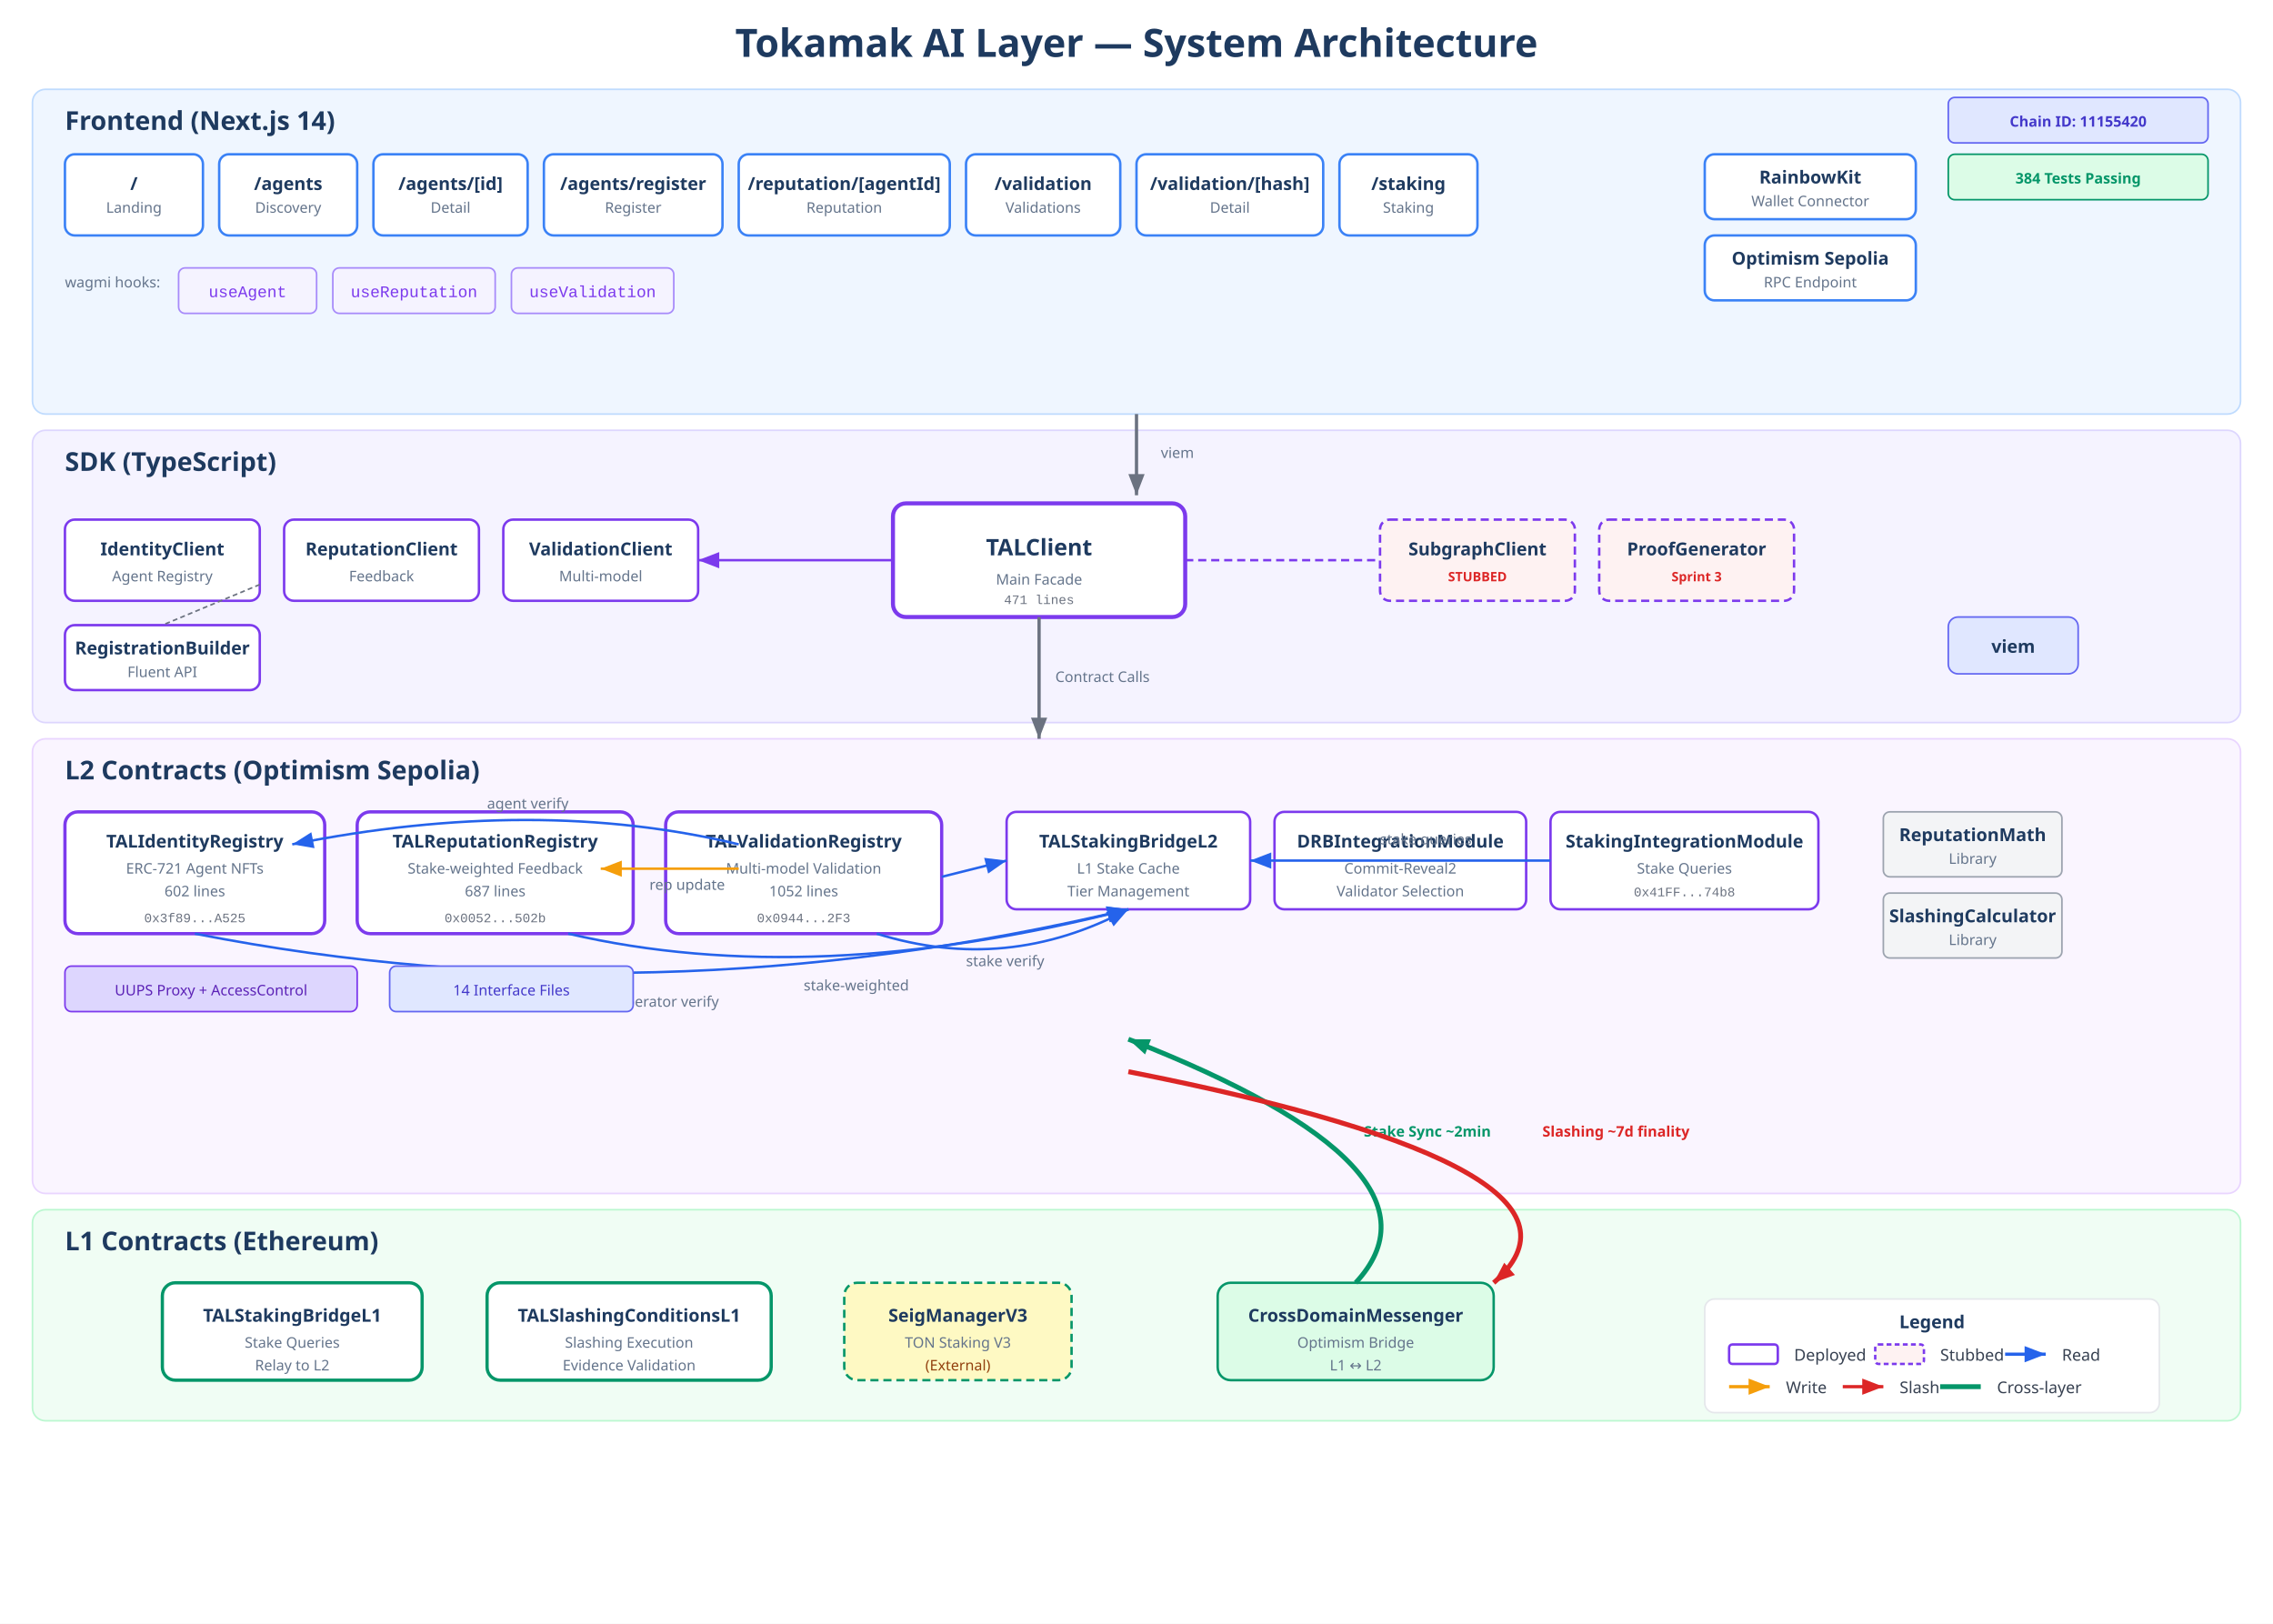
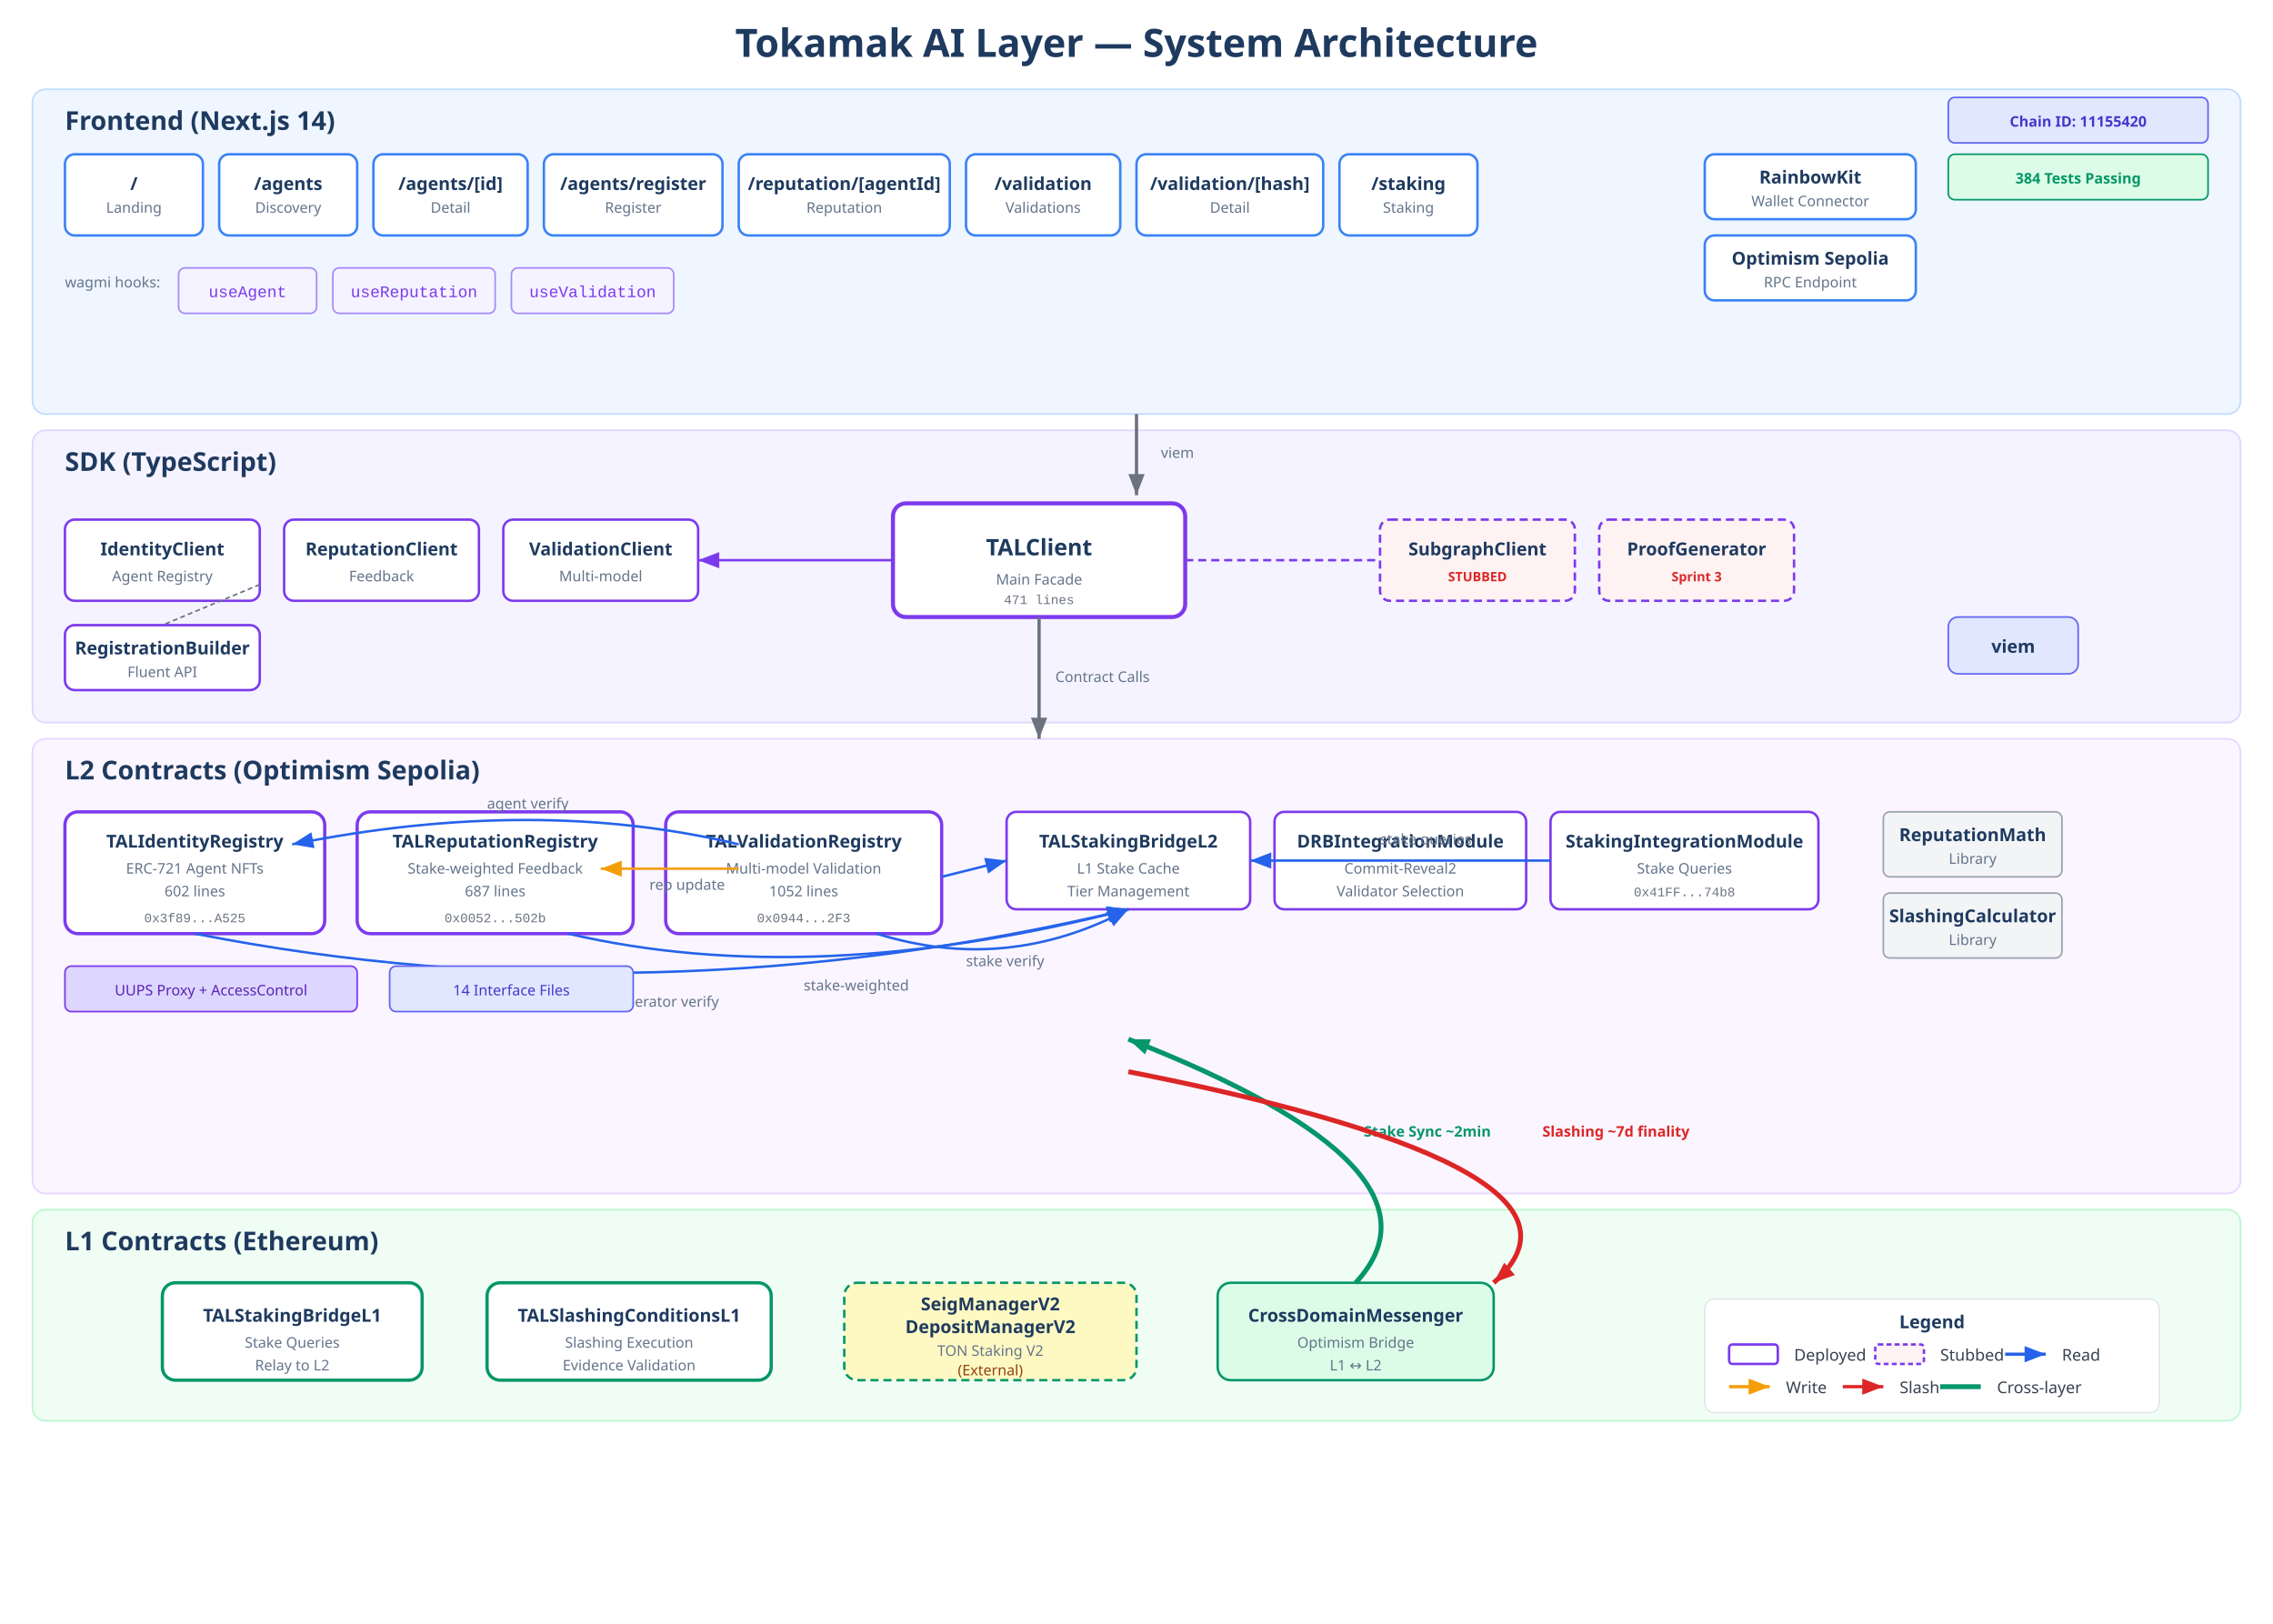
<svg xmlns="http://www.w3.org/2000/svg" viewBox="0 0 1400 1000" width="1400" height="1000">
  <defs>
    <style>
      .title { font-family: 'Segoe UI', system-ui, sans-serif; font-size: 24px; font-weight: 700; fill: #1e3a5f; }
      .lane-header { font-family: 'Segoe UI', system-ui, sans-serif; font-size: 16px; font-weight: 600; fill: #1e3a5f; }
      .box-label { font-family: 'Segoe UI', system-ui, sans-serif; font-size: 11px; font-weight: 600; fill: #1e3a5f; }
      .box-sublabel { font-family: 'Segoe UI', system-ui, sans-serif; font-size: 9px; fill: #64748b; }
      .address { font-family: 'Courier New', monospace; font-size: 8px; fill: #6b7280; }
      .stub-label { font-family: 'Segoe UI', system-ui, sans-serif; font-size: 8px; font-weight: 600; fill: #dc2626; }
      .arrow-label { font-family: 'Segoe UI', system-ui, sans-serif; font-size: 9px; fill: #64748b; }
      .legend-text { font-family: 'Segoe UI', system-ui, sans-serif; font-size: 10px; fill: #374151; }
      .hook-label { font-family: 'Courier New', monospace; font-size: 10px; fill: #7c3aed; }
    </style>
    <marker id="arrow-blue" markerWidth="14" markerHeight="10" refX="13" refY="5" orient="auto" markerUnits="userSpaceOnUse">
      <polygon points="0 0, 13 5, 0 10" fill="#2563eb" />
    </marker>
    <marker id="arrow-orange" markerWidth="14" markerHeight="10" refX="13" refY="5" orient="auto" markerUnits="userSpaceOnUse">
      <polygon points="0 0, 13 5, 0 10" fill="#f59e0b" />
    </marker>
    <marker id="arrow-red" markerWidth="14" markerHeight="10" refX="13" refY="5" orient="auto" markerUnits="userSpaceOnUse">
      <polygon points="0 0, 13 5, 0 10" fill="#dc2626" />
    </marker>
    <marker id="arrow-gray" markerWidth="14" markerHeight="10" refX="13" refY="5" orient="auto" markerUnits="userSpaceOnUse">
      <polygon points="0 0, 13 5, 0 10" fill="#6b7280" />
    </marker>
    <marker id="arrow-green" markerWidth="14" markerHeight="10" refX="13" refY="5" orient="auto" markerUnits="userSpaceOnUse">
      <polygon points="0 0, 13 5, 0 10" fill="#059669" />
    </marker>
    <marker id="arrow-purple" markerWidth="14" markerHeight="10" refX="13" refY="5" orient="auto" markerUnits="userSpaceOnUse">
      <polygon points="0 0, 13 5, 0 10" fill="#7c3aed" />
    </marker>
  </defs>
  <rect width="1400" height="1000" fill="#ffffff" />
  <text x="700" y="35" text-anchor="middle" class="title">Tokamak AI Layer — System Architecture</text>
  <g id="lane-frontend">
    <rect x="20" y="55" width="1360" height="200" rx="8" fill="#eff6ff" stroke="#bfdbfe" stroke-width="1" />
    <text x="40" y="80" class="lane-header">Frontend (Next.js 14)</text>
    <g id="frontend-pages" transform="translate(40, 95)">
      <g transform="translate(0, 0)">
        <rect width="85" height="50" rx="6" fill="#ffffff" stroke="#3b82f6" stroke-width="1.5" />
        <text x="42.5" y="22" text-anchor="middle" class="box-label">/</text>
        <text x="42.5" y="36" text-anchor="middle" class="box-sublabel">Landing</text>
      </g>
      <g transform="translate(95, 0)">
        <rect width="85" height="50" rx="6" fill="#ffffff" stroke="#3b82f6" stroke-width="1.5" />
        <text x="42.5" y="22" text-anchor="middle" class="box-label">/agents</text>
        <text x="42.5" y="36" text-anchor="middle" class="box-sublabel">Discovery</text>
      </g>
      <g transform="translate(190, 0)">
        <rect width="95" height="50" rx="6" fill="#ffffff" stroke="#3b82f6" stroke-width="1.5" />
        <text x="47.5" y="22" text-anchor="middle" class="box-label">/agents/[id]</text>
        <text x="47.5" y="36" text-anchor="middle" class="box-sublabel">Detail</text>
      </g>
      <g transform="translate(295, 0)">
        <rect width="110" height="50" rx="6" fill="#ffffff" stroke="#3b82f6" stroke-width="1.5" />
        <text x="55" y="22" text-anchor="middle" class="box-label">/agents/register</text>
        <text x="55" y="36" text-anchor="middle" class="box-sublabel">Register</text>
      </g>
      <g transform="translate(415, 0)">
        <rect width="130" height="50" rx="6" fill="#ffffff" stroke="#3b82f6" stroke-width="1.5" />
        <text x="65" y="22" text-anchor="middle" class="box-label">/reputation/[agentId]</text>
        <text x="65" y="36" text-anchor="middle" class="box-sublabel">Reputation</text>
      </g>
      <g transform="translate(555, 0)">
        <rect width="95" height="50" rx="6" fill="#ffffff" stroke="#3b82f6" stroke-width="1.5" />
        <text x="47.5" y="22" text-anchor="middle" class="box-label">/validation</text>
        <text x="47.5" y="36" text-anchor="middle" class="box-sublabel">Validations</text>
      </g>
      <g transform="translate(660, 0)">
        <rect width="115" height="50" rx="6" fill="#ffffff" stroke="#3b82f6" stroke-width="1.5" />
        <text x="57.5" y="22" text-anchor="middle" class="box-label">/validation/[hash]</text>
        <text x="57.5" y="36" text-anchor="middle" class="box-sublabel">Detail</text>
      </g>
      <g transform="translate(785, 0)">
        <rect width="85" height="50" rx="6" fill="#ffffff" stroke="#3b82f6" stroke-width="1.5" />
        <text x="42.5" y="22" text-anchor="middle" class="box-label">/staking</text>
        <text x="42.5" y="36" text-anchor="middle" class="box-sublabel">Staking</text>
      </g>
    </g>
    <g id="frontend-hooks" transform="translate(40, 165)">
      <text x="0" y="12" class="box-sublabel">wagmi hooks:</text>
      <g transform="translate(70, 0)">
        <rect width="85" height="28" rx="4" fill="#f5f3ff" stroke="#a78bfa" stroke-width="1" />
        <text x="42.5" y="18" text-anchor="middle" class="hook-label">useAgent</text>
      </g>
      <g transform="translate(165, 0)">
        <rect width="100" height="28" rx="4" fill="#f5f3ff" stroke="#a78bfa" stroke-width="1" />
        <text x="50" y="18" text-anchor="middle" class="hook-label">useReputation</text>
      </g>
      <g transform="translate(275, 0)">
        <rect width="100" height="28" rx="4" fill="#f5f3ff" stroke="#a78bfa" stroke-width="1" />
        <text x="50" y="18" text-anchor="middle" class="hook-label">useValidation</text>
      </g>
    </g>
    <g id="frontend-side" transform="translate(1050, 95)">
      <rect width="130" height="40" rx="6" fill="#ffffff" stroke="#3b82f6" stroke-width="1.5" />
      <text x="65" y="18" text-anchor="middle" class="box-label">RainbowKit</text>
      <text x="65" y="32" text-anchor="middle" class="box-sublabel">Wallet Connector</text>
      <g transform="translate(0, 50)">
        <rect width="130" height="40" rx="6" fill="#ffffff" stroke="#3b82f6" stroke-width="1.5" />
        <text x="65" y="18" text-anchor="middle" class="box-label">Optimism Sepolia</text>
        <text x="65" y="32" text-anchor="middle" class="box-sublabel">RPC Endpoint</text>
      </g>
    </g>
  </g>
  <g id="lane-sdk">
    <rect x="20" y="265" width="1360" height="180" rx="8" fill="#f5f3ff" stroke="#ddd6fe" stroke-width="1" />
    <text x="40" y="290" class="lane-header">SDK (TypeScript)</text>
    <g id="sdk-talclient" transform="translate(550, 310)">
      <rect width="180" height="70" rx="8" fill="#ffffff" stroke="#7c3aed" stroke-width="2.5" />
      <text x="90" y="32" text-anchor="middle" class="box-label" style="font-size: 14px;">TALClient</text>
      <text x="90" y="50" text-anchor="middle" class="box-sublabel">Main Facade</text>
      <text x="90" y="62" text-anchor="middle" class="address">471 lines</text>
    </g>
    <g id="sdk-clients" transform="translate(40, 320)">
      <g transform="translate(0, 0)">
        <rect width="120" height="50" rx="6" fill="#ffffff" stroke="#7c3aed" stroke-width="1.5" />
        <text x="60" y="22" text-anchor="middle" class="box-label">IdentityClient</text>
        <text x="60" y="38" text-anchor="middle" class="box-sublabel">Agent Registry</text>
      </g>
      <g transform="translate(135, 0)">
        <rect width="120" height="50" rx="6" fill="#ffffff" stroke="#7c3aed" stroke-width="1.5" />
        <text x="60" y="22" text-anchor="middle" class="box-label">ReputationClient</text>
        <text x="60" y="38" text-anchor="middle" class="box-sublabel">Feedback</text>
      </g>
      <g transform="translate(270, 0)">
        <rect width="120" height="50" rx="6" fill="#ffffff" stroke="#7c3aed" stroke-width="1.5" />
        <text x="60" y="22" text-anchor="middle" class="box-label">ValidationClient</text>
        <text x="60" y="38" text-anchor="middle" class="box-sublabel">Multi-model</text>
      </g>
    </g>
    <g id="sdk-builder" transform="translate(40, 385)">
      <rect width="120" height="40" rx="6" fill="#ffffff" stroke="#7c3aed" stroke-width="1.5" />
      <text x="60" y="18" text-anchor="middle" class="box-label">RegistrationBuilder</text>
      <text x="60" y="32" text-anchor="middle" class="box-sublabel">Fluent API</text>
      <line x1="120" y1="-25" x2="60" y2="0" stroke="#6b7280" stroke-width="1" stroke-dasharray="3,2" />
    </g>
    <g id="sdk-stubbed" transform="translate(850, 320)">
      <g transform="translate(0, 0)">
        <rect width="120" height="50" rx="6" fill="#fef2f2" stroke="#7c3aed" stroke-width="1.5" stroke-dasharray="5,3" />
        <text x="60" y="22" text-anchor="middle" class="box-label">SubgraphClient</text>
        <text x="60" y="38" text-anchor="middle" class="stub-label">STUBBED</text>
      </g>
      <g transform="translate(135, 0)">
        <rect width="120" height="50" rx="6" fill="#fef2f2" stroke="#7c3aed" stroke-width="1.5" stroke-dasharray="5,3" />
        <text x="60" y="22" text-anchor="middle" class="box-label">ProofGenerator</text>
        <text x="60" y="38" text-anchor="middle" class="stub-label">Sprint 3</text>
      </g>
    </g>
    <g id="sdk-viem" transform="translate(1200, 380)">
      <rect width="80" height="35" rx="6" fill="#e0e7ff" stroke="#6366f1" stroke-width="1" />
      <text x="40" y="22" text-anchor="middle" class="box-label">viem</text>
    </g>
    <line x1="550" y1="345" x2="430" y2="345" stroke="#7c3aed" stroke-width="1.5" marker-end="url(#arrow-purple)" />
    <line x1="730" y1="345" x2="850" y2="345" stroke="#7c3aed" stroke-width="1.5" stroke-dasharray="5,3" />
  </g>
  <g id="lane-l2">
    <rect x="20" y="455" width="1360" height="280" rx="8" fill="#faf5ff" stroke="#e9d5ff" stroke-width="1" />
    <text x="40" y="480" class="lane-header">L2 Contracts (Optimism Sepolia)</text>
    <g id="l2-core" transform="translate(40, 500)">
      <g transform="translate(0, 0)">
        <rect width="160" height="75" rx="8" fill="#ffffff" stroke="#7c3aed" stroke-width="2" />
        <text x="80" y="22" text-anchor="middle" class="box-label">TALIdentityRegistry</text>
        <text x="80" y="38" text-anchor="middle" class="box-sublabel">ERC-721 Agent NFTs</text>
        <text x="80" y="52" text-anchor="middle" class="box-sublabel">602 lines</text>
        <text x="80" y="68" text-anchor="middle" class="address">0x3f89...A525</text>
      </g>
      <g transform="translate(180, 0)">
        <rect width="170" height="75" rx="8" fill="#ffffff" stroke="#7c3aed" stroke-width="2" />
        <text x="85" y="22" text-anchor="middle" class="box-label">TALReputationRegistry</text>
        <text x="85" y="38" text-anchor="middle" class="box-sublabel">Stake-weighted Feedback</text>
        <text x="85" y="52" text-anchor="middle" class="box-sublabel">687 lines</text>
        <text x="85" y="68" text-anchor="middle" class="address">0x0052...502b</text>
      </g>
      <g transform="translate(370, 0)">
        <rect width="170" height="75" rx="8" fill="#ffffff" stroke="#7c3aed" stroke-width="2" />
        <text x="85" y="22" text-anchor="middle" class="box-label">TALValidationRegistry</text>
        <text x="85" y="38" text-anchor="middle" class="box-sublabel">Multi-model Validation</text>
        <text x="85" y="52" text-anchor="middle" class="box-sublabel">1052 lines</text>
        <text x="85" y="68" text-anchor="middle" class="address">0x0944...2F3</text>
      </g>
    </g>
    <g id="l2-supporting" transform="translate(620, 500)">
      <g transform="translate(0, 0)">
        <rect width="150" height="60" rx="6" fill="#ffffff" stroke="#7c3aed" stroke-width="1.5" />
        <text x="75" y="22" text-anchor="middle" class="box-label">TALStakingBridgeL2</text>
        <text x="75" y="38" text-anchor="middle" class="box-sublabel">L1 Stake Cache</text>
        <text x="75" y="52" text-anchor="middle" class="box-sublabel">Tier Management</text>
      </g>
      <g transform="translate(165, 0)">
        <rect width="155" height="60" rx="6" fill="#ffffff" stroke="#7c3aed" stroke-width="1.5" />
        <text x="77.5" y="22" text-anchor="middle" class="box-label">DRBIntegrationModule</text>
        <text x="77.5" y="38" text-anchor="middle" class="box-sublabel">Commit-Reveal2</text>
        <text x="77.5" y="52" text-anchor="middle" class="box-sublabel">Validator Selection</text>
      </g>
      <g transform="translate(335, 0)">
        <rect width="165" height="60" rx="6" fill="#ffffff" stroke="#7c3aed" stroke-width="1.5" />
        <text x="82.5" y="22" text-anchor="middle" class="box-label">StakingIntegrationModule</text>
        <text x="82.5" y="38" text-anchor="middle" class="box-sublabel">Stake Queries</text>
        <text x="82.5" y="52" text-anchor="middle" class="address">0x41FF...74b8</text>
      </g>
    </g>
    <g id="l2-libraries" transform="translate(1160, 500)">
      <rect width="110" height="40" rx="4" fill="#f3f4f6" stroke="#9ca3af" stroke-width="1" />
      <text x="55" y="18" text-anchor="middle" class="box-label">ReputationMath</text>
      <text x="55" y="32" text-anchor="middle" class="box-sublabel">Library</text>
      <g transform="translate(0, 50)">
        <rect width="110" height="40" rx="4" fill="#f3f4f6" stroke="#9ca3af" stroke-width="1" />
        <text x="55" y="18" text-anchor="middle" class="box-label">SlashingCalculator</text>
        <text x="55" y="32" text-anchor="middle" class="box-sublabel">Library</text>
      </g>
    </g>
    <g id="l2-dependencies">
      <path d="M 455 520 Q 330 490 180 520" fill="none" stroke="#2563eb" stroke-width="1.5" marker-end="url(#arrow-blue)" />
      <text x="300" y="498" class="arrow-label">agent verify</text>
      <line x1="455" y1="535" x2="370" y2="535" stroke="#f59e0b" stroke-width="1.5" marker-end="url(#arrow-orange)" />
      <text x="400" y="548" class="arrow-label">rep update</text>
      <line x1="580" y1="540" x2="620" y2="530" stroke="#2563eb" stroke-width="1.5" marker-end="url(#arrow-blue)" />
      <path d="M 540 575 Q 620 600 695 560" fill="none" stroke="#2563eb" stroke-width="1.5" marker-end="url(#arrow-blue)" />
      <text x="595" y="595" class="arrow-label">stake verify</text>
      <line x1="955" y1="530" x2="770" y2="530" stroke="#2563eb" stroke-width="1.5" marker-end="url(#arrow-blue)" />
      <text x="850" y="520" class="arrow-label">stake queries</text>
      <path d="M 120 575 Q 400 630 695 560" fill="none" stroke="#2563eb" stroke-width="1.5" marker-end="url(#arrow-blue)" />
      <text x="380" y="620" class="arrow-label">operator verify</text>
      <path d="M 350 575 Q 500 610 695 560" fill="none" stroke="#2563eb" stroke-width="1.5" marker-end="url(#arrow-blue)" />
      <text x="495" y="610" class="arrow-label">stake-weighted</text>
    </g>
    <g transform="translate(40, 595)">
      <rect width="180" height="28" rx="4" fill="#ddd6fe" stroke="#7c3aed" stroke-width="1" />
      <text x="90" y="18" text-anchor="middle" class="box-sublabel" style="fill: #5b21b6;">UUPS Proxy + AccessControl</text>
    </g>
    <g transform="translate(240, 595)">
      <rect width="150" height="28" rx="4" fill="#e0e7ff" stroke="#6366f1" stroke-width="1" />
      <text x="75" y="18" text-anchor="middle" class="box-sublabel" style="fill: #4338ca;">14 Interface Files</text>
    </g>
  </g>
  <g id="lane-l1">
    <rect x="20" y="745" width="1360" height="130" rx="8" fill="#f0fdf4" stroke="#bbf7d0" stroke-width="1" />
    <text x="40" y="770" class="lane-header">L1 Contracts (Ethereum)</text>
    <g id="l1-contracts" transform="translate(100, 790)">
      <g transform="translate(0, 0)">
        <rect width="160" height="60" rx="8" fill="#ffffff" stroke="#059669" stroke-width="2" />
        <text x="80" y="24" text-anchor="middle" class="box-label">TALStakingBridgeL1</text>
        <text x="80" y="40" text-anchor="middle" class="box-sublabel">Stake Queries</text>
        <text x="80" y="54" text-anchor="middle" class="box-sublabel">Relay to L2</text>
      </g>
      <g transform="translate(200, 0)">
        <rect width="175" height="60" rx="8" fill="#ffffff" stroke="#059669" stroke-width="2" />
        <text x="87.5" y="24" text-anchor="middle" class="box-label">TALSlashingConditionsL1</text>
        <text x="87.5" y="40" text-anchor="middle" class="box-sublabel">Slashing Execution</text>
        <text x="87.5" y="54" text-anchor="middle" class="box-sublabel">Evidence Validation</text>
      </g>
      <g transform="translate(420, 0)">
-         <rect width="140" height="60" rx="8" fill="#fef9c3" stroke="#059669" stroke-width="1.5" stroke-dasharray="5,3" />
-         <text x="70" y="24" text-anchor="middle" class="box-label">SeigManagerV3</text>
-         <text x="70" y="40" text-anchor="middle" class="box-sublabel">TON Staking V3</text>
-         <text x="70" y="54" text-anchor="middle" class="box-sublabel" style="fill: #92400e;">(External)</text>
+         <rect width="180" height="60" rx="8" fill="#fef9c3" stroke="#059669" stroke-width="1.5" stroke-dasharray="5,3" />
+         <text x="90" y="17" text-anchor="middle" class="box-label">SeigManagerV2</text>
+         <text x="90" y="31" text-anchor="middle" class="box-label">DepositManagerV2</text>
+         <text x="90" y="45" text-anchor="middle" class="box-sublabel">TON Staking V2</text>
+         <text x="90" y="57" text-anchor="middle" class="box-sublabel" style="fill: #92400e;">(External)</text>
      </g>
    </g>
    <g id="l1-messenger" transform="translate(750, 790)">
      <rect width="170" height="60" rx="8" fill="#dcfce7" stroke="#059669" stroke-width="1.5" />
      <text x="85" y="24" text-anchor="middle" class="box-label">CrossDomainMessenger</text>
      <text x="85" y="40" text-anchor="middle" class="box-sublabel">Optimism Bridge</text>
      <text x="85" y="54" text-anchor="middle" class="box-sublabel">L1 ↔ L2</text>
    </g>
  </g>
  <g id="cross-lane-arrows">
    <line x1="700" y1="255" x2="700" y2="305" stroke="#6b7280" stroke-width="2" marker-end="url(#arrow-gray)" />
    <text x="715" y="282" class="arrow-label">viem</text>
    <line x1="640" y1="380" x2="640" y2="455" stroke="#6b7280" stroke-width="2" marker-end="url(#arrow-gray)" />
    <text x="650" y="420" class="arrow-label">Contract Calls</text>
    <path d="M 835 790 Q 900 720 695 640" fill="none" stroke="#059669" stroke-width="3" marker-end="url(#arrow-green)" />
    <text x="840" y="700" class="arrow-label" style="fill: #059669; font-weight: 600;">Stake Sync ~2min</text>
    <path d="M 695 660 Q 1000 720 920 790" fill="none" stroke="#dc2626" stroke-width="3" marker-end="url(#arrow-red)" />
    <text x="950" y="700" class="arrow-label" style="fill: #dc2626; font-weight: 600;">Slashing ~7d finality</text>
  </g>
  <g id="legend" transform="translate(1050, 800)">
    <rect x="0" y="0" width="280" height="70" rx="6" fill="#ffffff" stroke="#e5e7eb" stroke-width="1" />
    <text x="140" y="18" text-anchor="middle" class="box-label">Legend</text>
    <g transform="translate(15, 28)">
      <rect width="30" height="12" rx="2" fill="#ffffff" stroke="#7c3aed" stroke-width="1.5" />
      <text x="40" y="10" class="legend-text">Deployed</text>
      <g transform="translate(90, 0)">
        <rect width="30" height="12" rx="2" fill="#fef2f2" stroke="#7c3aed" stroke-width="1.5" stroke-dasharray="3,2" />
        <text x="40" y="10" class="legend-text">Stubbed</text>
      </g>
      <g transform="translate(170, 0)">
        <line x1="0" y1="6" x2="25" y2="6" stroke="#2563eb" stroke-width="2" marker-end="url(#arrow-blue)" />
        <text x="35" y="10" class="legend-text">Read</text>
      </g>
    </g>
    <g transform="translate(15, 48)">
      <line x1="0" y1="6" x2="25" y2="6" stroke="#f59e0b" stroke-width="2" marker-end="url(#arrow-orange)" />
      <text x="35" y="10" class="legend-text">Write</text>
      <g transform="translate(70, 0)">
        <line x1="0" y1="6" x2="25" y2="6" stroke="#dc2626" stroke-width="2" marker-end="url(#arrow-red)" />
        <text x="35" y="10" class="legend-text">Slash</text>
      </g>
      <g transform="translate(130, 0)">
        <line x1="0" y1="6" x2="25" y2="6" stroke="#059669" stroke-width="3" />
        <text x="35" y="10" class="legend-text">Cross-layer</text>
      </g>
    </g>
  </g>
  <g transform="translate(1200, 60)">
    <rect width="160" height="28" rx="4" fill="#e0e7ff" stroke="#6366f1" stroke-width="1" />
    <text x="80" y="18" text-anchor="middle" class="box-sublabel" style="fill: #4338ca; font-weight: 600;">Chain ID: 11155420</text>
  </g>
  <g transform="translate(1200, 95)">
    <rect width="160" height="28" rx="4" fill="#dcfce7" stroke="#059669" stroke-width="1" />
    <text x="80" y="18" text-anchor="middle" class="box-sublabel" style="fill: #059669; font-weight: 600;">384 Tests Passing</text>
  </g>
</svg>
